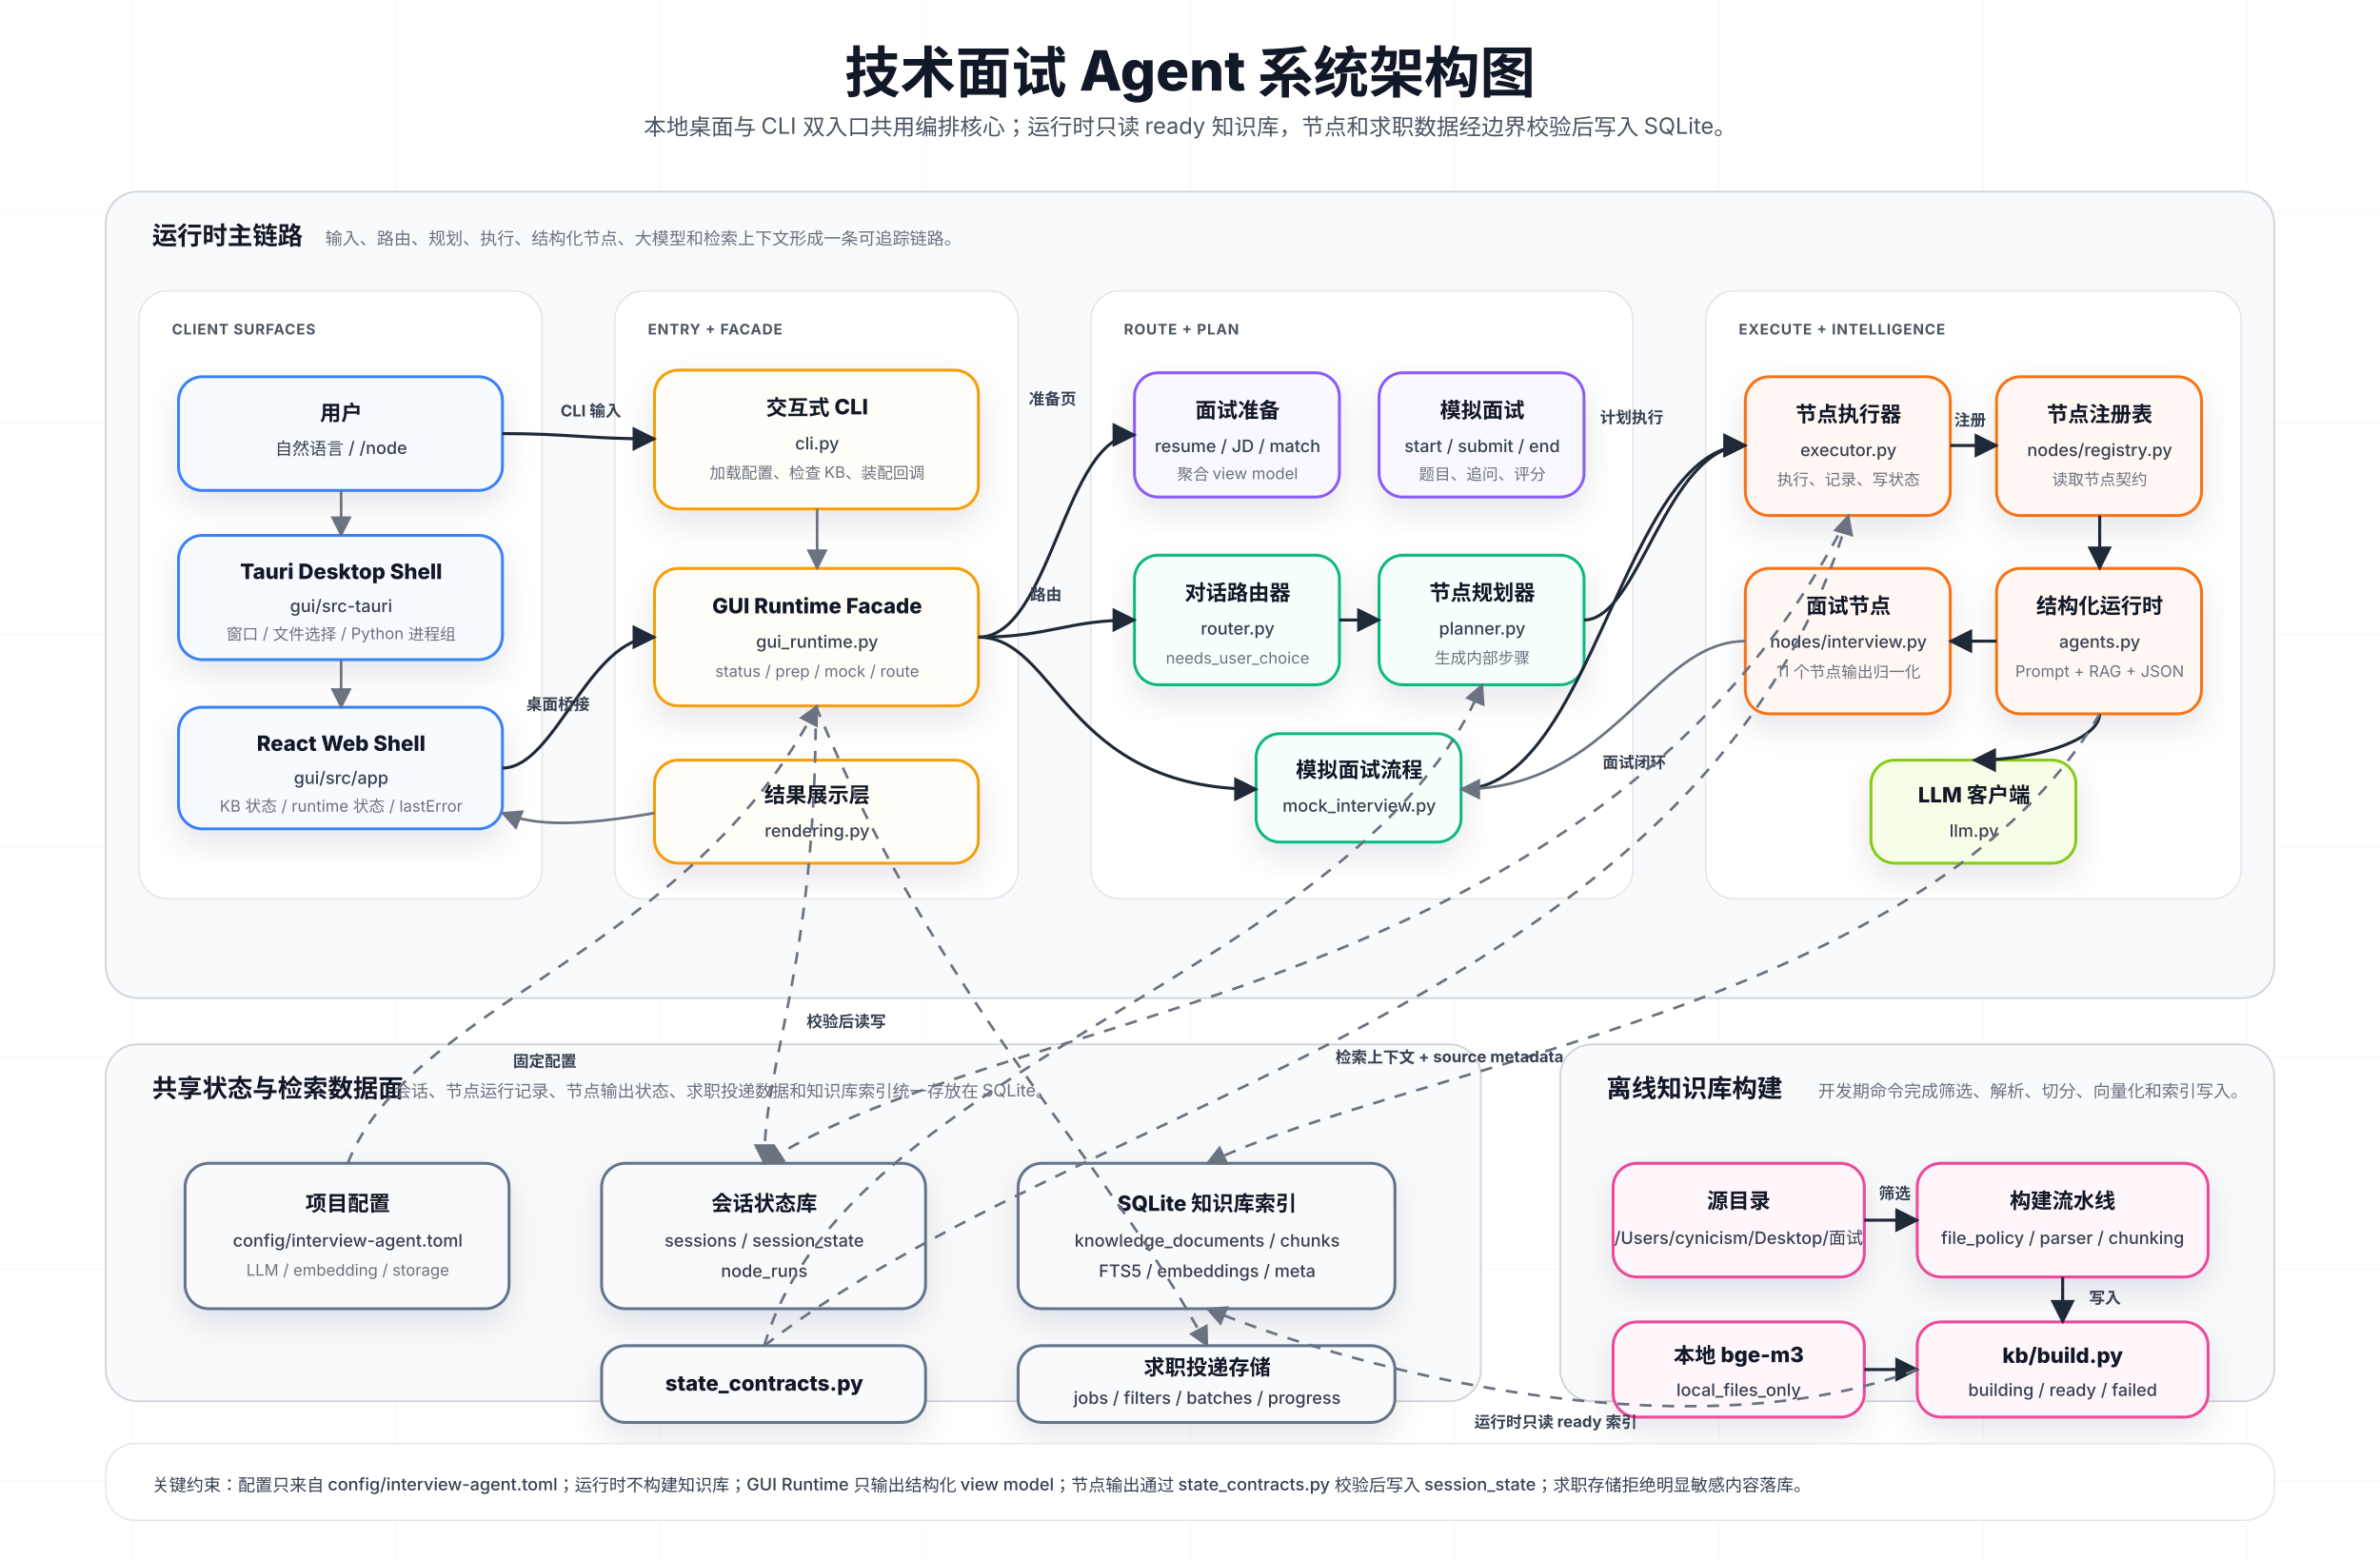
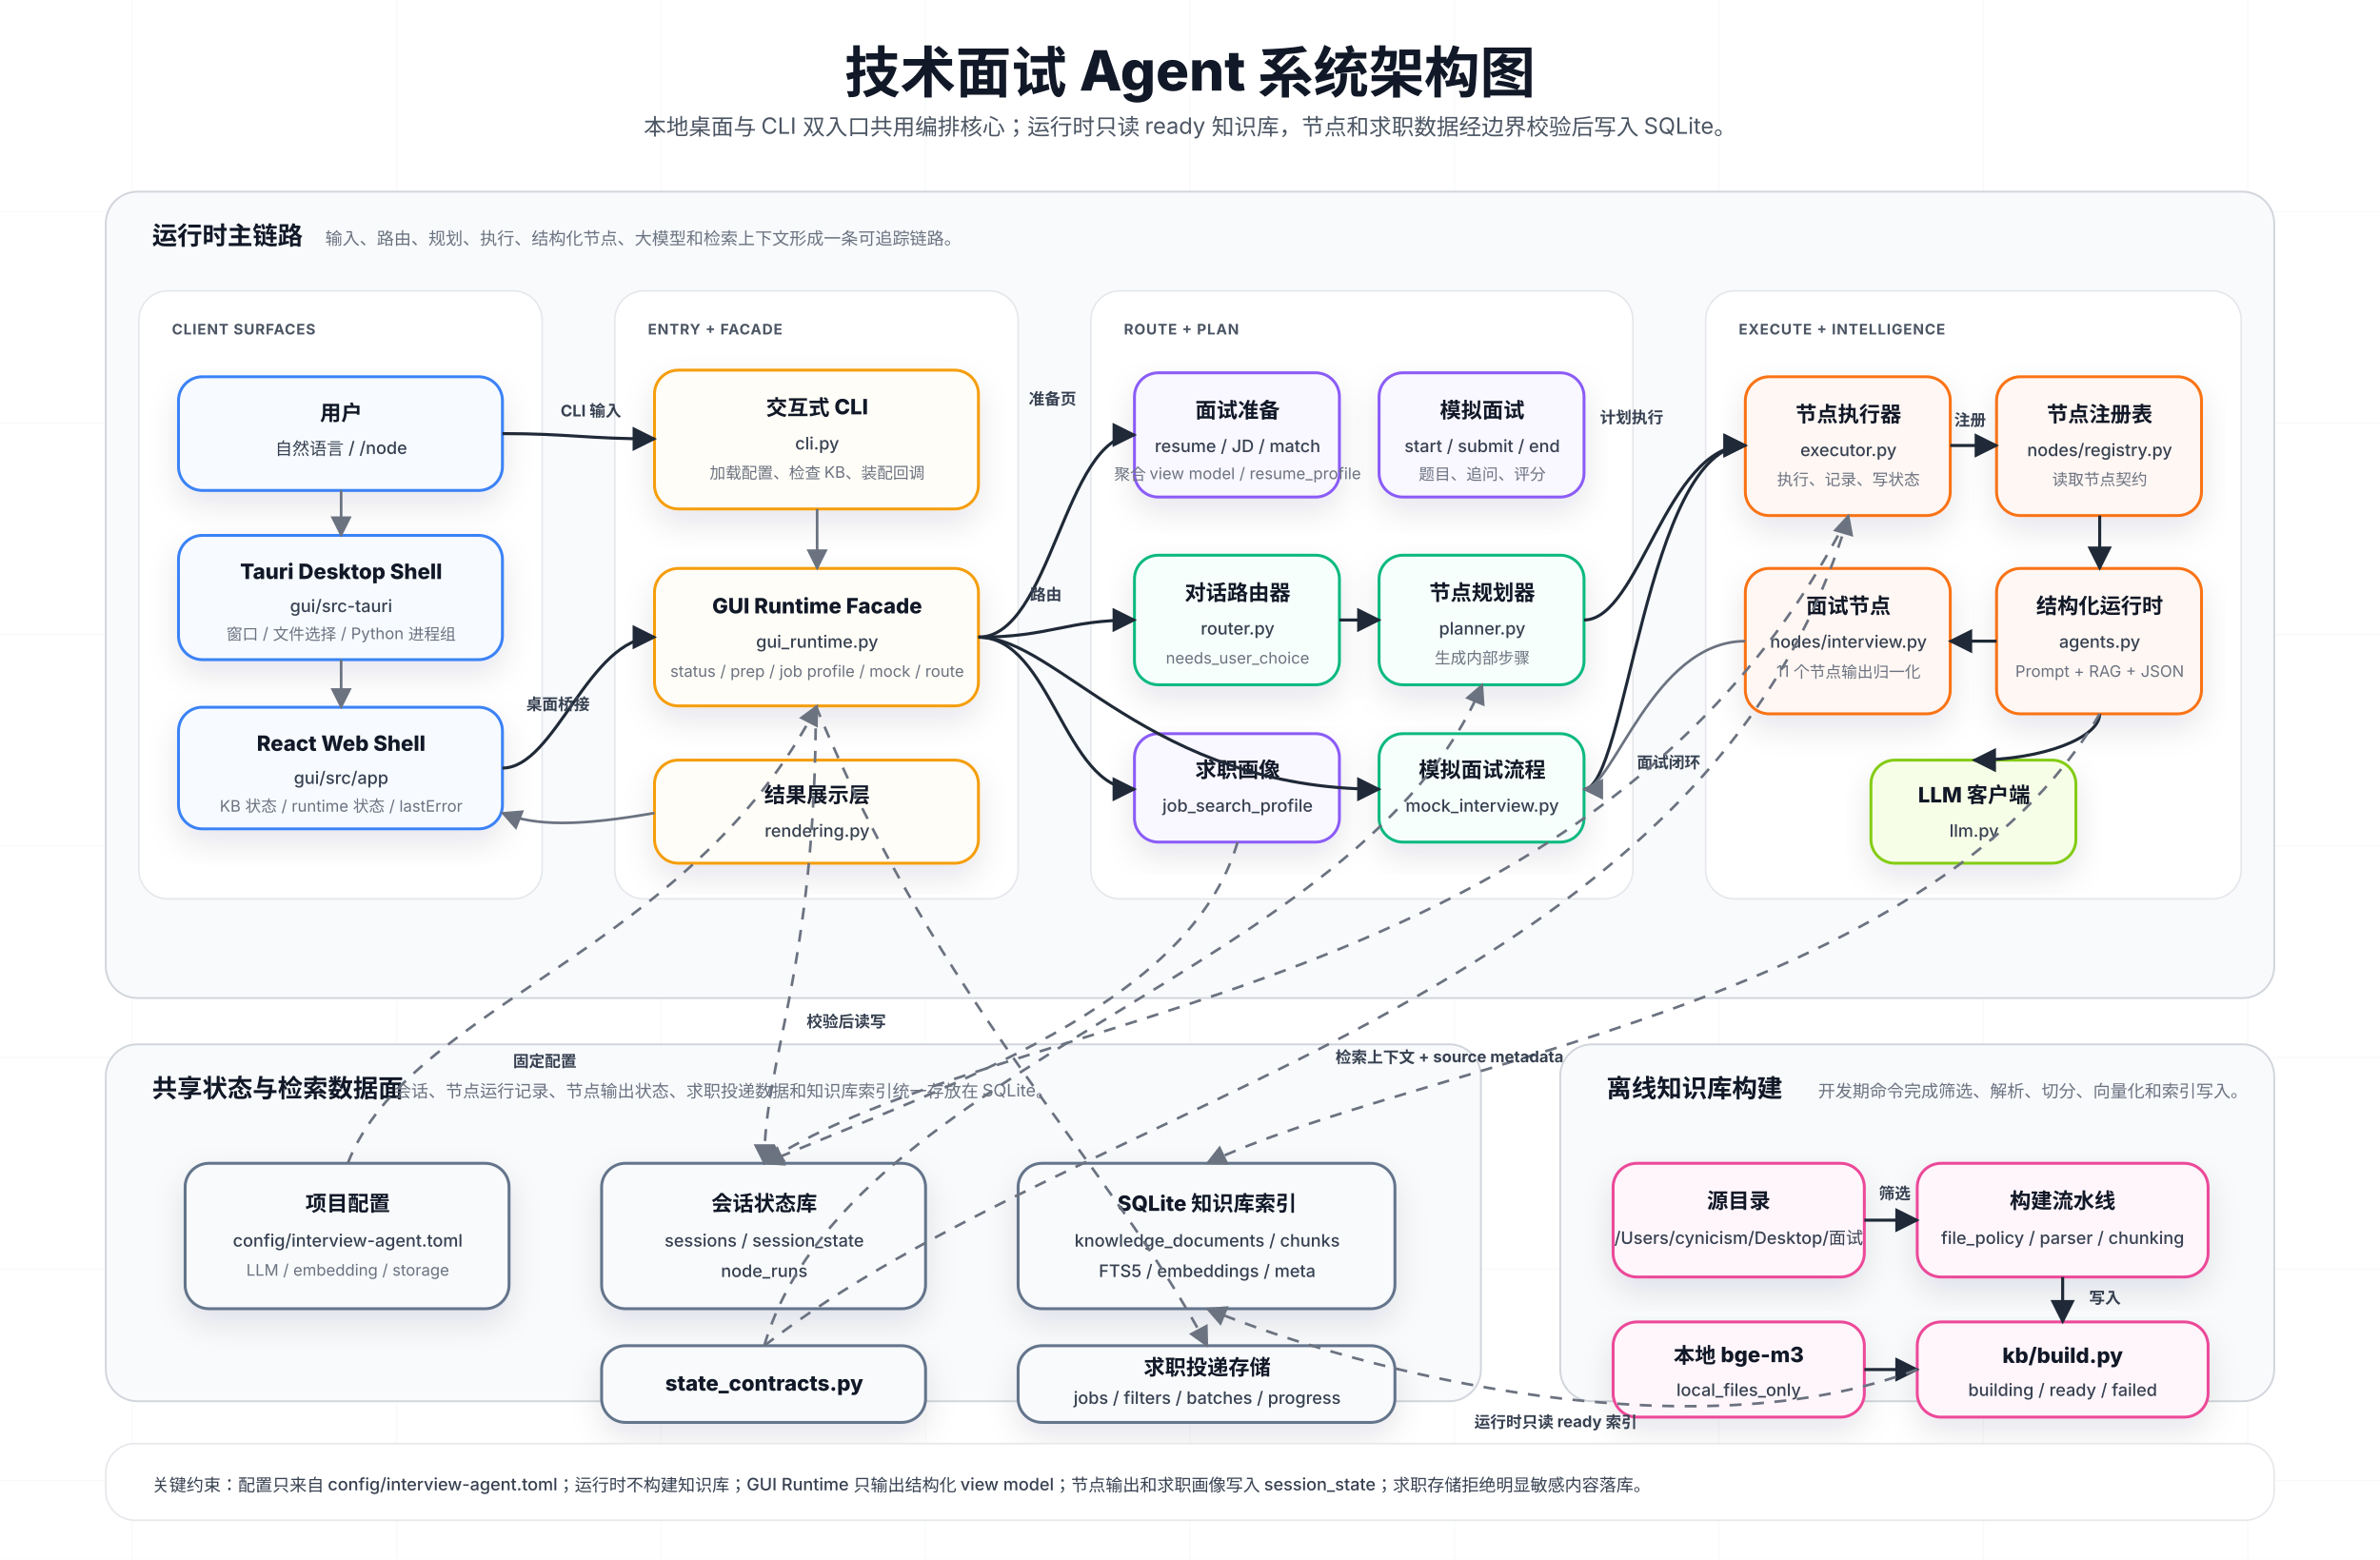
<svg xmlns="http://www.w3.org/2000/svg" width="1800" height="1180" viewBox="0 0 1800 1180" role="img" aria-labelledby="title desc">
  <defs>
    <marker id="arrow-dark" viewBox="0 0 10 10" refX="9" refY="5" markerWidth="8" markerHeight="8" orient="auto">
      <path d="M 0 0 L 10 5 L 0 10 z" fill="#1f2937" />
    </marker>
    <marker id="arrow-muted" viewBox="0 0 10 10" refX="9" refY="5" markerWidth="8" markerHeight="8" orient="auto">
      <path d="M 0 0 L 10 5 L 0 10 z" fill="#6b7280" />
    </marker>
    <filter id="card-shadow" x="-12%" y="-20%" width="124%" height="150%">
      <feDropShadow dx="0" dy="10" stdDeviation="12" flood-color="#0f172a" flood-opacity="0.10" />
    </filter>
    <style>
      .canvas { fill: #ffffff; }
      .grid { stroke: #e5e7eb; stroke-width: 1; opacity: 0.58; }
      .title { font: 760 42px -apple-system, BlinkMacSystemFont, "Segoe UI", sans-serif; fill: #111827; }
      .subtitle { font: 400 17px -apple-system, BlinkMacSystemFont, "Segoe UI", sans-serif; fill: #4b5563; }
      .section-title { font: 760 19px -apple-system, BlinkMacSystemFont, "Segoe UI", sans-serif; fill: #111827; }
      .section-note { font: 420 13px -apple-system, BlinkMacSystemFont, "Segoe UI", sans-serif; fill: #6b7280; }
      .label { font: 760 16px -apple-system, BlinkMacSystemFont, "Segoe UI", sans-serif; fill: #111827; }
      .small { font: 520 13px -apple-system, BlinkMacSystemFont, "Segoe UI", sans-serif; fill: #374151; }
      .tiny { font: 410 12px -apple-system, BlinkMacSystemFont, "Segoe UI", sans-serif; fill: #6b7280; }
      .chip { font: 680 11px -apple-system, BlinkMacSystemFont, "Segoe UI", sans-serif; letter-spacing: 0.6px; fill: #4b5563; }
      .edge-label { font: 680 12px -apple-system, BlinkMacSystemFont, "Segoe UI", sans-serif; fill: #374151; }
      .card { fill: #ffffff; stroke-width: 2.2; rx: 18; filter: url(#card-shadow); }
      .hub { fill: #fffdf7; stroke: #f59e0b; }
      .client { fill: #f7fbff; stroke: #3b82f6; }
      .runtime { fill: #f9f7ff; stroke: #8b5cf6; }
      .flow { fill: #f6fffb; stroke: #10b981; }
      .node { fill: #fff7f3; stroke: #f97316; }
      .data { fill: #f8fafc; stroke: #64748b; }
      .offline { fill: #fff6fb; stroke: #ec4899; }
      .external { fill: #f7fee7; stroke: #84cc16; }
      .band { fill: #f8fafc; stroke: #d1d5db; stroke-width: 1.4; rx: 24; }
      .band-light { fill: #ffffff; stroke: #e5e7eb; stroke-width: 1.2; rx: 22; }
      .line { stroke: #1f2937; stroke-width: 2.3; fill: none; marker-end: url(#arrow-dark); }
      .soft-line { stroke: #6b7280; stroke-width: 2; fill: none; marker-end: url(#arrow-muted); }
      .dash-line { stroke: #6b7280; stroke-width: 2; stroke-dasharray: 9 8; fill: none; marker-end: url(#arrow-muted); }
      .bus { stroke: #111827; stroke-width: 3.2; fill: none; marker-end: url(#arrow-dark); }
    </style>
  </defs>
  <rect class="canvas" x="0" y="0" width="1800" height="1180" />
  <g opacity="0.42">
    <path class="grid" d="M 100 0 L 100 1180" />
    <path class="grid" d="M 300 0 L 300 1180" />
    <path class="grid" d="M 500 0 L 500 1180" />
    <path class="grid" d="M 700 0 L 700 1180" />
    <path class="grid" d="M 900 0 L 900 1180" />
    <path class="grid" d="M 1100 0 L 1100 1180" />
    <path class="grid" d="M 1300 0 L 1300 1180" />
    <path class="grid" d="M 1500 0 L 1500 1180" />
    <path class="grid" d="M 1700 0 L 1700 1180" />
    <path class="grid" d="M 0 160 L 1800 160" />
    <path class="grid" d="M 0 320 L 1800 320" />
    <path class="grid" d="M 0 480 L 1800 480" />
    <path class="grid" d="M 0 640 L 1800 640" />
    <path class="grid" d="M 0 800 L 1800 800" />
    <path class="grid" d="M 0 960 L 1800 960" />
    <path class="grid" d="M 0 1120 L 1800 1120" />
  </g>
  <text class="title" x="900" y="70" text-anchor="middle">技术面试 Agent 系统架构图</text>
  <text class="subtitle" x="900" y="102" text-anchor="middle">本地桌面与 CLI 双入口共用编排核心；运行时只读 ready 知识库，节点和求职数据经边界校验后写入 SQLite。</text>
  <rect class="band" x="80" y="145" width="1640" height="610" />
  <text class="section-title" x="115" y="185">运行时主链路</text>
  <text class="section-note" x="246" y="185">输入、路由、规划、执行、结构化节点、大模型和检索上下文形成一条可追踪链路。</text>
  <rect class="band-light" x="105" y="220" width="305" height="460" />
  <text class="chip" x="130" y="253">CLIENT SURFACES</text>
  <rect class="card client" x="135" y="285" width="245" height="86" />
  <text class="label" x="258" y="318" text-anchor="middle">用户</text>
  <text class="small" x="258" y="344" text-anchor="middle">自然语言 / /node</text>
  <rect class="card client" x="135" y="405" width="245" height="94" />
  <text class="label" x="258" y="438" text-anchor="middle">Tauri Desktop Shell</text>
  <text class="small" x="258" y="463" text-anchor="middle">gui/src-tauri</text>
  <text class="tiny" x="258" y="484" text-anchor="middle">窗口 / 文件选择 / Python 进程组</text>
  <rect class="card client" x="135" y="535" width="245" height="92" />
  <text class="label" x="258" y="568" text-anchor="middle">React Web Shell</text>
  <text class="small" x="258" y="593" text-anchor="middle">gui/src/app</text>
  <text class="tiny" x="258" y="614" text-anchor="middle">KB 状态 / runtime 状态 / lastError</text>
  <rect class="band-light" x="465" y="220" width="305" height="460" />
  <text class="chip" x="490" y="253">ENTRY + FACADE</text>
  <rect class="card hub" x="495" y="280" width="245" height="105" />
  <text class="label" x="618" y="314" text-anchor="middle">交互式 CLI</text>
  <text class="small" x="618" y="340" text-anchor="middle">cli.py</text>
  <text class="tiny" x="618" y="362" text-anchor="middle">加载配置、检查 KB、装配回调</text>
  <rect class="card hub" x="495" y="430" width="245" height="104" />
  <text class="label" x="618" y="464" text-anchor="middle">GUI Runtime Facade</text>
  <text class="small" x="618" y="490" text-anchor="middle">gui_runtime.py</text>
-   <text class="tiny" x="618" y="512" text-anchor="middle">status / prep / mock / route</text>
+   <text class="tiny" x="618" y="512" text-anchor="middle">status / prep / job profile / mock / route</text>
  <rect class="card hub" x="495" y="575" width="245" height="78" />
  <text class="label" x="618" y="607" text-anchor="middle">结果展示层</text>
  <text class="small" x="618" y="633" text-anchor="middle">rendering.py</text>
  <rect class="band-light" x="825" y="220" width="410" height="460" />
  <text class="chip" x="850" y="253">ROUTE + PLAN</text>
  <rect class="card runtime" x="858" y="282" width="155" height="94" />
  <text class="label" x="936" y="316" text-anchor="middle">面试准备</text>
  <text class="small" x="936" y="342" text-anchor="middle">resume / JD / match</text>
-   <text class="tiny" x="936" y="363" text-anchor="middle">聚合 view model</text>
+   <text class="tiny" x="936" y="363" text-anchor="middle">聚合 view model / resume_profile</text>
  <rect class="card runtime" x="1043" y="282" width="155" height="94" />
  <text class="label" x="1121" y="316" text-anchor="middle">模拟面试</text>
  <text class="small" x="1121" y="342" text-anchor="middle">start / submit / end</text>
  <text class="tiny" x="1121" y="363" text-anchor="middle">题目、追问、评分</text>
  <rect class="card flow" x="858" y="420" width="155" height="98" />
  <text class="label" x="936" y="454" text-anchor="middle">对话路由器</text>
  <text class="small" x="936" y="480" text-anchor="middle">router.py</text>
  <text class="tiny" x="936" y="502" text-anchor="middle">needs_user_choice</text>
+   <rect class="card runtime" x="858" y="555" width="155" height="82" />
+   <text class="label" x="936" y="588" text-anchor="middle">求职画像</text>
+   <text class="small" x="936" y="614" text-anchor="middle">job_search_profile</text>
  <rect class="card flow" x="1043" y="420" width="155" height="98" />
  <text class="label" x="1121" y="454" text-anchor="middle">节点规划器</text>
  <text class="small" x="1121" y="480" text-anchor="middle">planner.py</text>
  <text class="tiny" x="1121" y="502" text-anchor="middle">生成内部步骤</text>
-   <rect class="card flow" x="950" y="555" width="155" height="82" />
-   <text class="label" x="1028" y="588" text-anchor="middle">模拟面试流程</text>
-   <text class="small" x="1028" y="614" text-anchor="middle">mock_interview.py</text>
+   <rect class="card flow" x="1043" y="555" width="155" height="82" />
+   <text class="label" x="1121" y="588" text-anchor="middle">模拟面试流程</text>
+   <text class="small" x="1121" y="614" text-anchor="middle">mock_interview.py</text>
  <rect class="band-light" x="1290" y="220" width="405" height="460" />
  <text class="chip" x="1315" y="253">EXECUTE + INTELLIGENCE</text>
  <rect class="card node" x="1320" y="285" width="155" height="105" />
  <text class="label" x="1398" y="319" text-anchor="middle">节点执行器</text>
  <text class="small" x="1398" y="345" text-anchor="middle">executor.py</text>
  <text class="tiny" x="1398" y="367" text-anchor="middle">执行、记录、写状态</text>
  <rect class="card node" x="1510" y="285" width="155" height="105" />
  <text class="label" x="1588" y="319" text-anchor="middle">节点注册表</text>
  <text class="small" x="1588" y="345" text-anchor="middle">nodes/registry.py</text>
  <text class="tiny" x="1588" y="367" text-anchor="middle">读取节点契约</text>
  <rect class="card node" x="1320" y="430" width="155" height="110" />
  <text class="label" x="1398" y="464" text-anchor="middle">面试节点</text>
  <text class="small" x="1398" y="490" text-anchor="middle">nodes/interview.py</text>
  <text class="tiny" x="1398" y="512" text-anchor="middle">11 个节点输出归一化</text>
  <rect class="card node" x="1510" y="430" width="155" height="110" />
  <text class="label" x="1588" y="464" text-anchor="middle">结构化运行时</text>
  <text class="small" x="1588" y="490" text-anchor="middle">agents.py</text>
  <text class="tiny" x="1588" y="512" text-anchor="middle">Prompt + RAG + JSON</text>
  <rect class="card external" x="1415" y="575" width="155" height="78" />
  <text class="label" x="1493" y="607" text-anchor="middle">LLM 客户端</text>
  <text class="small" x="1493" y="633" text-anchor="middle">llm.py</text>
  <path class="line" d="M 380 328 C 430 328 444 332 495 332" />
  <path class="soft-line" d="M 258 371 L 258 405" />
  <path class="soft-line" d="M 258 499 L 258 535" />
  <path class="line" d="M 380 581 C 420 581 445 482 495 482" />
  <path class="soft-line" d="M 618 385 L 618 430" />
  <path class="line" d="M 740 482 C 795 482 805 329 858 329" />
  <path class="line" d="M 740 482 C 794 482 806 469 858 469" />
-   <path class="line" d="M 740 482 C 800 482 805 597 950 597" />
+   <path class="line" d="M 740 482 C 795 482 805 597 858 597" />
+   <path class="line" d="M 740 482 C 800 482 870 597 1043 597" />
  <path class="line" d="M 1013 469 L 1043 469" />
  <path class="line" d="M 1198 469 C 1240 469 1260 337 1320 337" />
-   <path class="line" d="M 1105 597 C 1205 597 1228 337 1320 337" />
+   <path class="line" d="M 1198 597 C 1230 597 1245 337 1320 337" />
  <path class="line" d="M 1475 337 L 1510 337" />
  <path class="line" d="M 1588 390 L 1588 430" />
  <path class="line" d="M 1510 485 L 1475 485" />
  <path class="line" d="M 1588 540 C 1588 558 1545 575 1493 575" />
-   <path class="soft-line" d="M 1320 485 C 1250 485 1220 597 1105 597" />
+   <path class="soft-line" d="M 1320 485 C 1250 485 1220 597 1198 597" />
  <path class="soft-line" d="M 495 615 C 438 625 405 625 380 615" />
  <text class="edge-label" x="424" y="315">CLI 输入</text>
  <text class="edge-label" x="398" y="537">桌面桥接</text>
  <text class="edge-label" x="778" y="306">准备页</text>
  <text class="edge-label" x="779" y="454">路由</text>
  <text class="edge-label" x="1210" y="320">计划执行</text>
  <text class="edge-label" x="1478" y="322">注册</text>
-   <text class="edge-label" x="1212" y="581">面试闭环</text>
+   <text class="edge-label" x="1238" y="581">面试闭环</text>
  <rect class="band" x="80" y="790" width="1040" height="270" />
  <text class="section-title" x="115" y="830">共享状态与检索数据面</text>
  <text class="section-note" x="298" y="830">会话、节点运行记录、节点输出状态、求职投递数据和知识库索引统一存放在 SQLite。</text>
  <rect class="card data" x="140" y="880" width="245" height="110" />
  <text class="label" x="263" y="916" text-anchor="middle">项目配置</text>
  <text class="small" x="263" y="943" text-anchor="middle">config/interview-agent.toml</text>
  <text class="tiny" x="263" y="965" text-anchor="middle">LLM / embedding / storage</text>
  <rect class="card data" x="455" y="880" width="245" height="110" />
  <text class="label" x="578" y="916" text-anchor="middle">会话状态库</text>
  <text class="small" x="578" y="943" text-anchor="middle">sessions / session_state</text>
  <text class="small" x="578" y="966" text-anchor="middle">node_runs</text>
  <rect class="card data" x="770" y="880" width="285" height="110" />
  <text class="label" x="913" y="916" text-anchor="middle">SQLite 知识库索引</text>
  <text class="small" x="913" y="943" text-anchor="middle">knowledge_documents / chunks</text>
  <text class="small" x="913" y="966" text-anchor="middle">FTS5 / embeddings / meta</text>
  <rect class="card data" x="770" y="1018" width="285" height="58" />
  <text class="label" x="913" y="1040" text-anchor="middle">求职投递存储</text>
  <text class="small" x="913" y="1062" text-anchor="middle">jobs / filters / batches / progress</text>
  <rect class="card data" x="455" y="1018" width="245" height="58" />
  <text class="label" x="578" y="1052" text-anchor="middle">state_contracts.py</text>
  <path class="dash-line" d="M 617 534 C 617 735 578 800 578 880" />
  <path class="dash-line" d="M 1398 390 C 1210 760 760 760 578 880" />
  <path class="dash-line" d="M 1588 540 C 1460 760 1070 805 913 880" />
+   <path class="dash-line" d="M 936 637 C 900 760 720 820 578 880" />
  <path class="dash-line" d="M 617 534 C 710 760 840 880 913 1018" />
  <path class="dash-line" d="M 578 1018 C 640 805 1030 735 1121 518" />
  <path class="dash-line" d="M 578 1018 C 820 830 1290 760 1398 390" />
  <path class="dash-line" d="M 263 880 C 310 760 522 720 618 534" />
  <text class="edge-label" x="610" y="777">校验后读写</text>
  <text class="edge-label" x="1010" y="804">检索上下文 + source metadata</text>
  <text class="edge-label" x="388" y="807">固定配置</text>
  <rect class="band" x="1180" y="790" width="540" height="270" />
  <text class="section-title" x="1215" y="830">离线知识库构建</text>
  <text class="section-note" x="1375" y="830">开发期命令完成筛选、解析、切分、向量化和索引写入。</text>
  <rect class="card offline" x="1220" y="880" width="190" height="86" />
  <text class="label" x="1315" y="914" text-anchor="middle">源目录</text>
  <text class="small" x="1315" y="941" text-anchor="middle">/Users/cynicism/Desktop/面试</text>
  <rect class="card offline" x="1450" y="880" width="220" height="86" />
  <text class="label" x="1560" y="914" text-anchor="middle">构建流水线</text>
  <text class="small" x="1560" y="941" text-anchor="middle">file_policy / parser / chunking</text>
  <rect class="card offline" x="1220" y="1000" width="190" height="72" />
  <text class="label" x="1315" y="1031" text-anchor="middle">本地 bge-m3</text>
  <text class="small" x="1315" y="1056" text-anchor="middle">local_files_only</text>
  <rect class="card offline" x="1450" y="1000" width="220" height="72" />
  <text class="label" x="1560" y="1031" text-anchor="middle">kb/build.py</text>
  <text class="small" x="1560" y="1056" text-anchor="middle">building / ready / failed</text>
  <path class="line" d="M 1410 923 L 1450 923" />
  <path class="line" d="M 1560 966 L 1560 1000" />
  <path class="line" d="M 1410 1036 L 1450 1036" />
  <path class="dash-line" d="M 1450 1036 C 1280 1100 1035 1040 913 990" />
  <text class="edge-label" x="1421" y="907">筛选</text>
  <text class="edge-label" x="1580" y="986">写入</text>
  <text class="edge-label" x="1115" y="1080">运行时只读 ready 索引</text>
  <rect class="band-light" x="80" y="1092" width="1640" height="58" />
-   <text class="small" x="115" y="1128">关键约束：配置只来自 config/interview-agent.toml；运行时不构建知识库；GUI Runtime 只输出结构化 view model；节点输出通过 state_contracts.py 校验后写入 session_state；求职存储拒绝明显敏感内容落库。</text>
+   <text class="small" x="115" y="1128">关键约束：配置只来自 config/interview-agent.toml；运行时不构建知识库；GUI Runtime 只输出结构化 view model；节点输出和求职画像写入 session_state；求职存储拒绝明显敏感内容落库。</text>
</svg>
